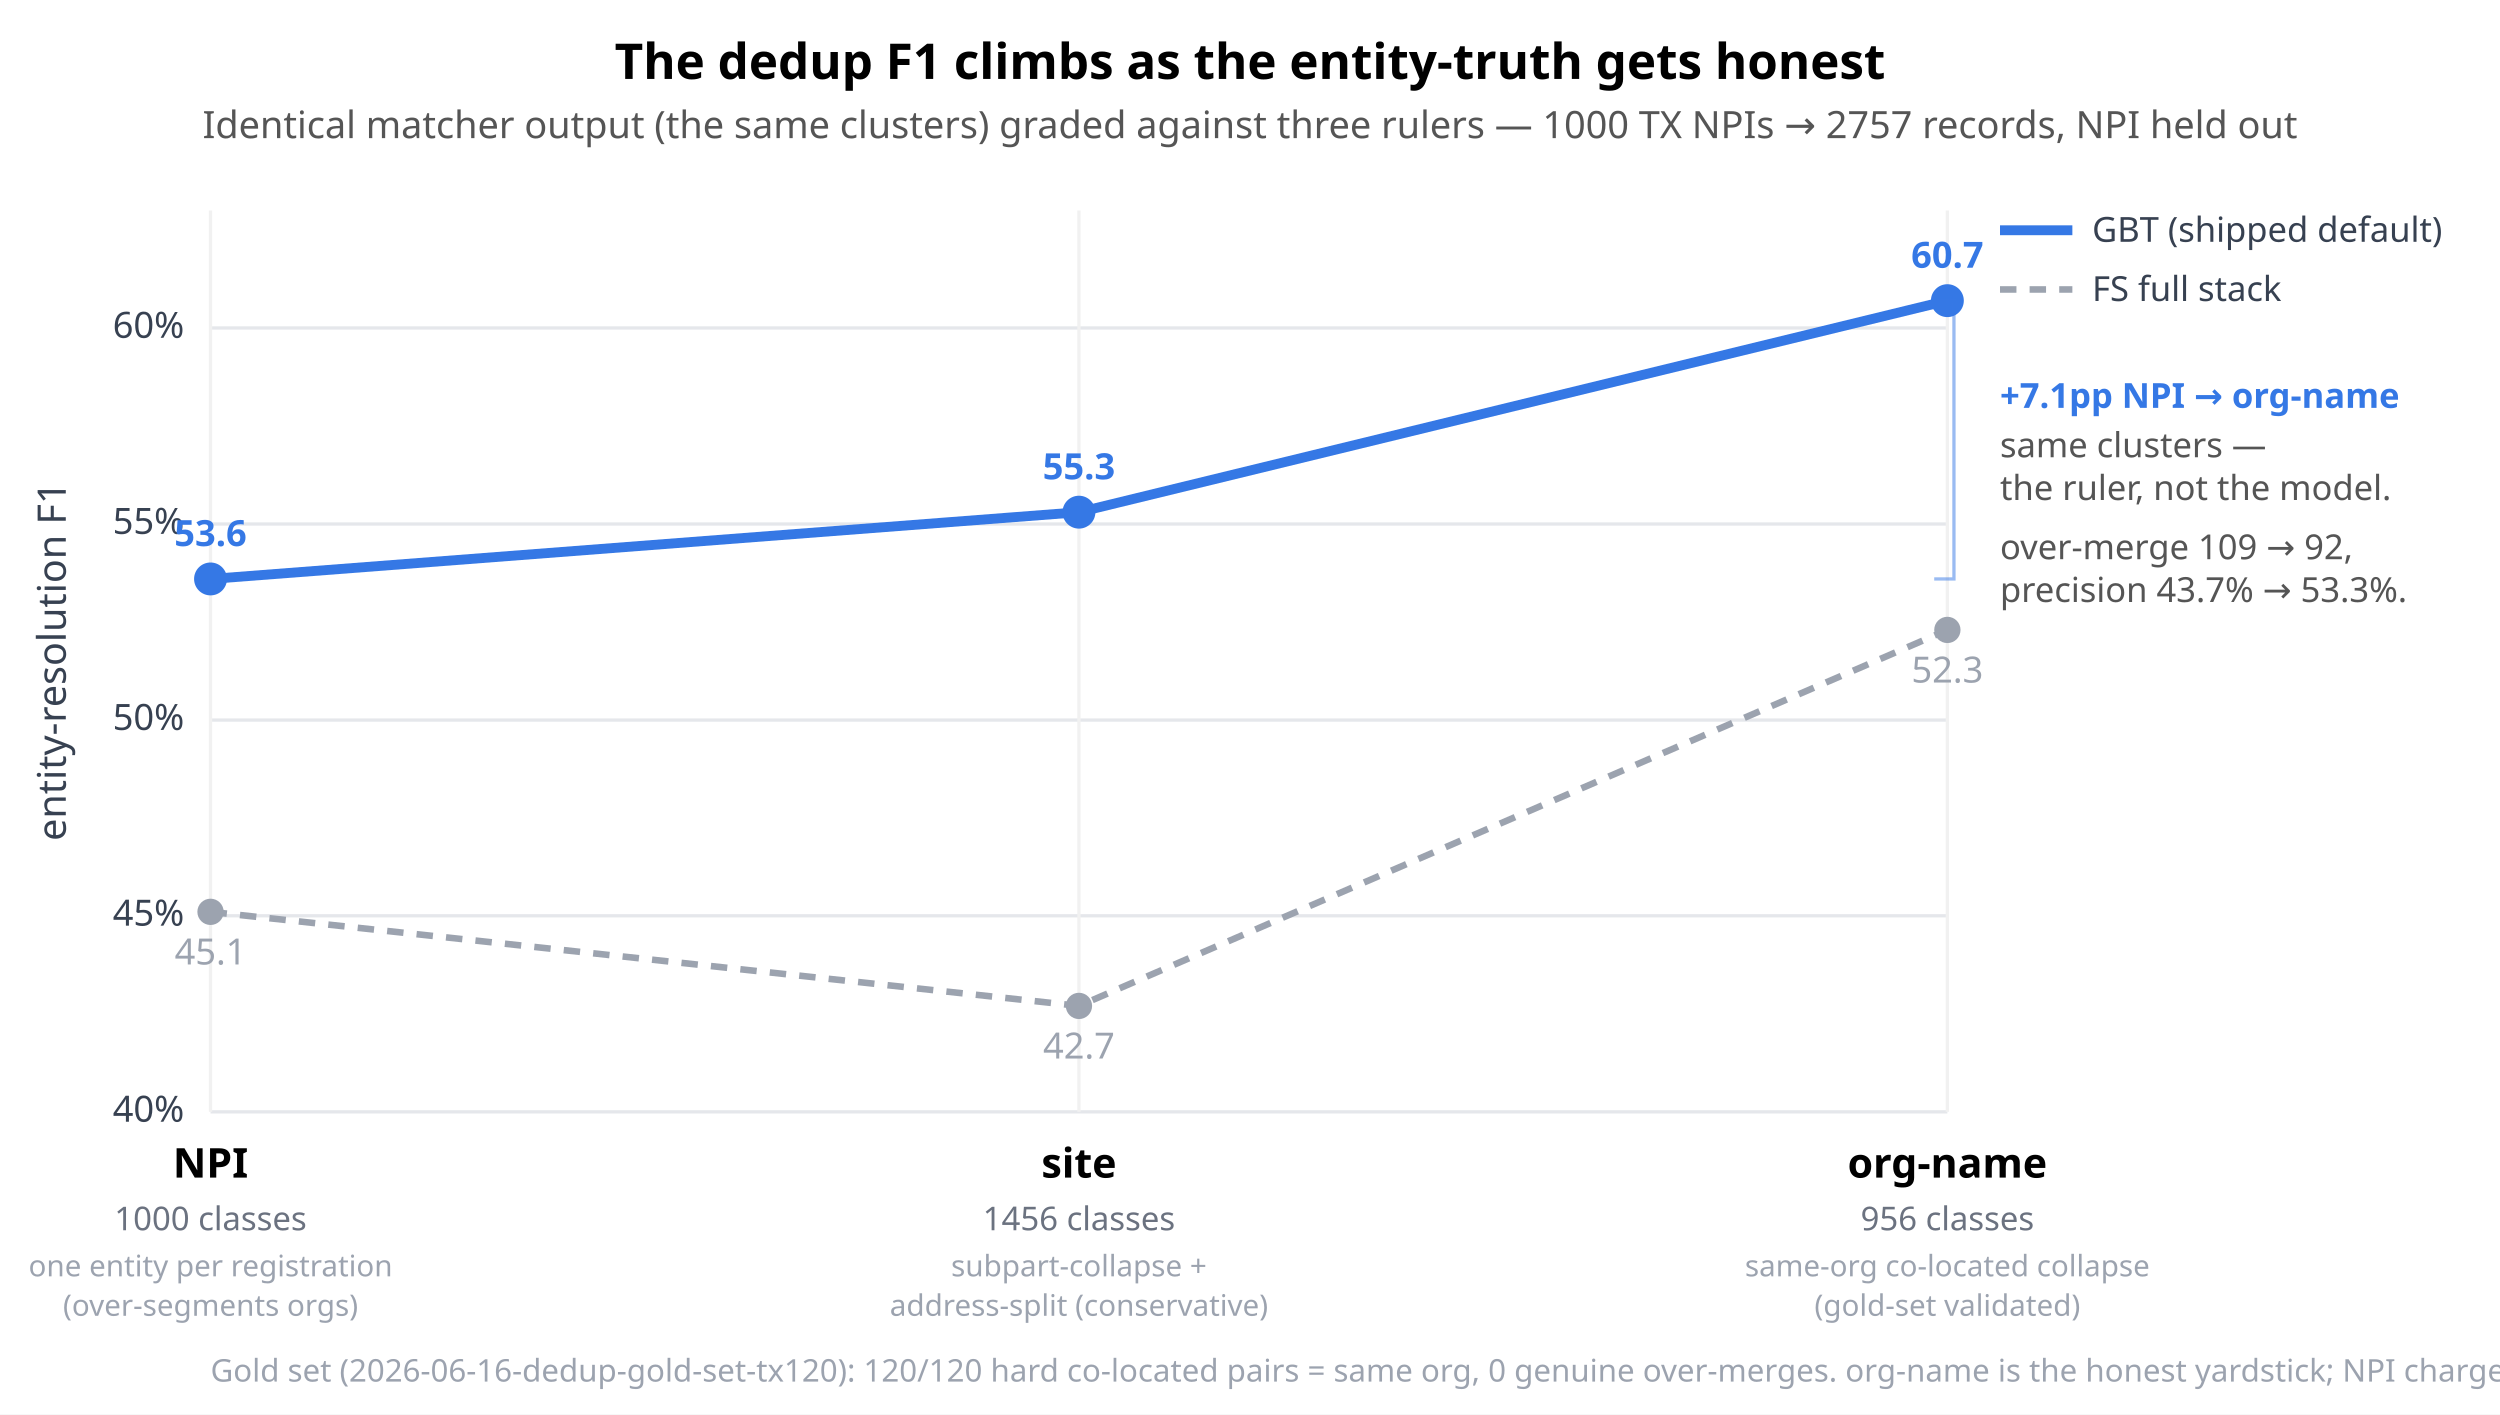
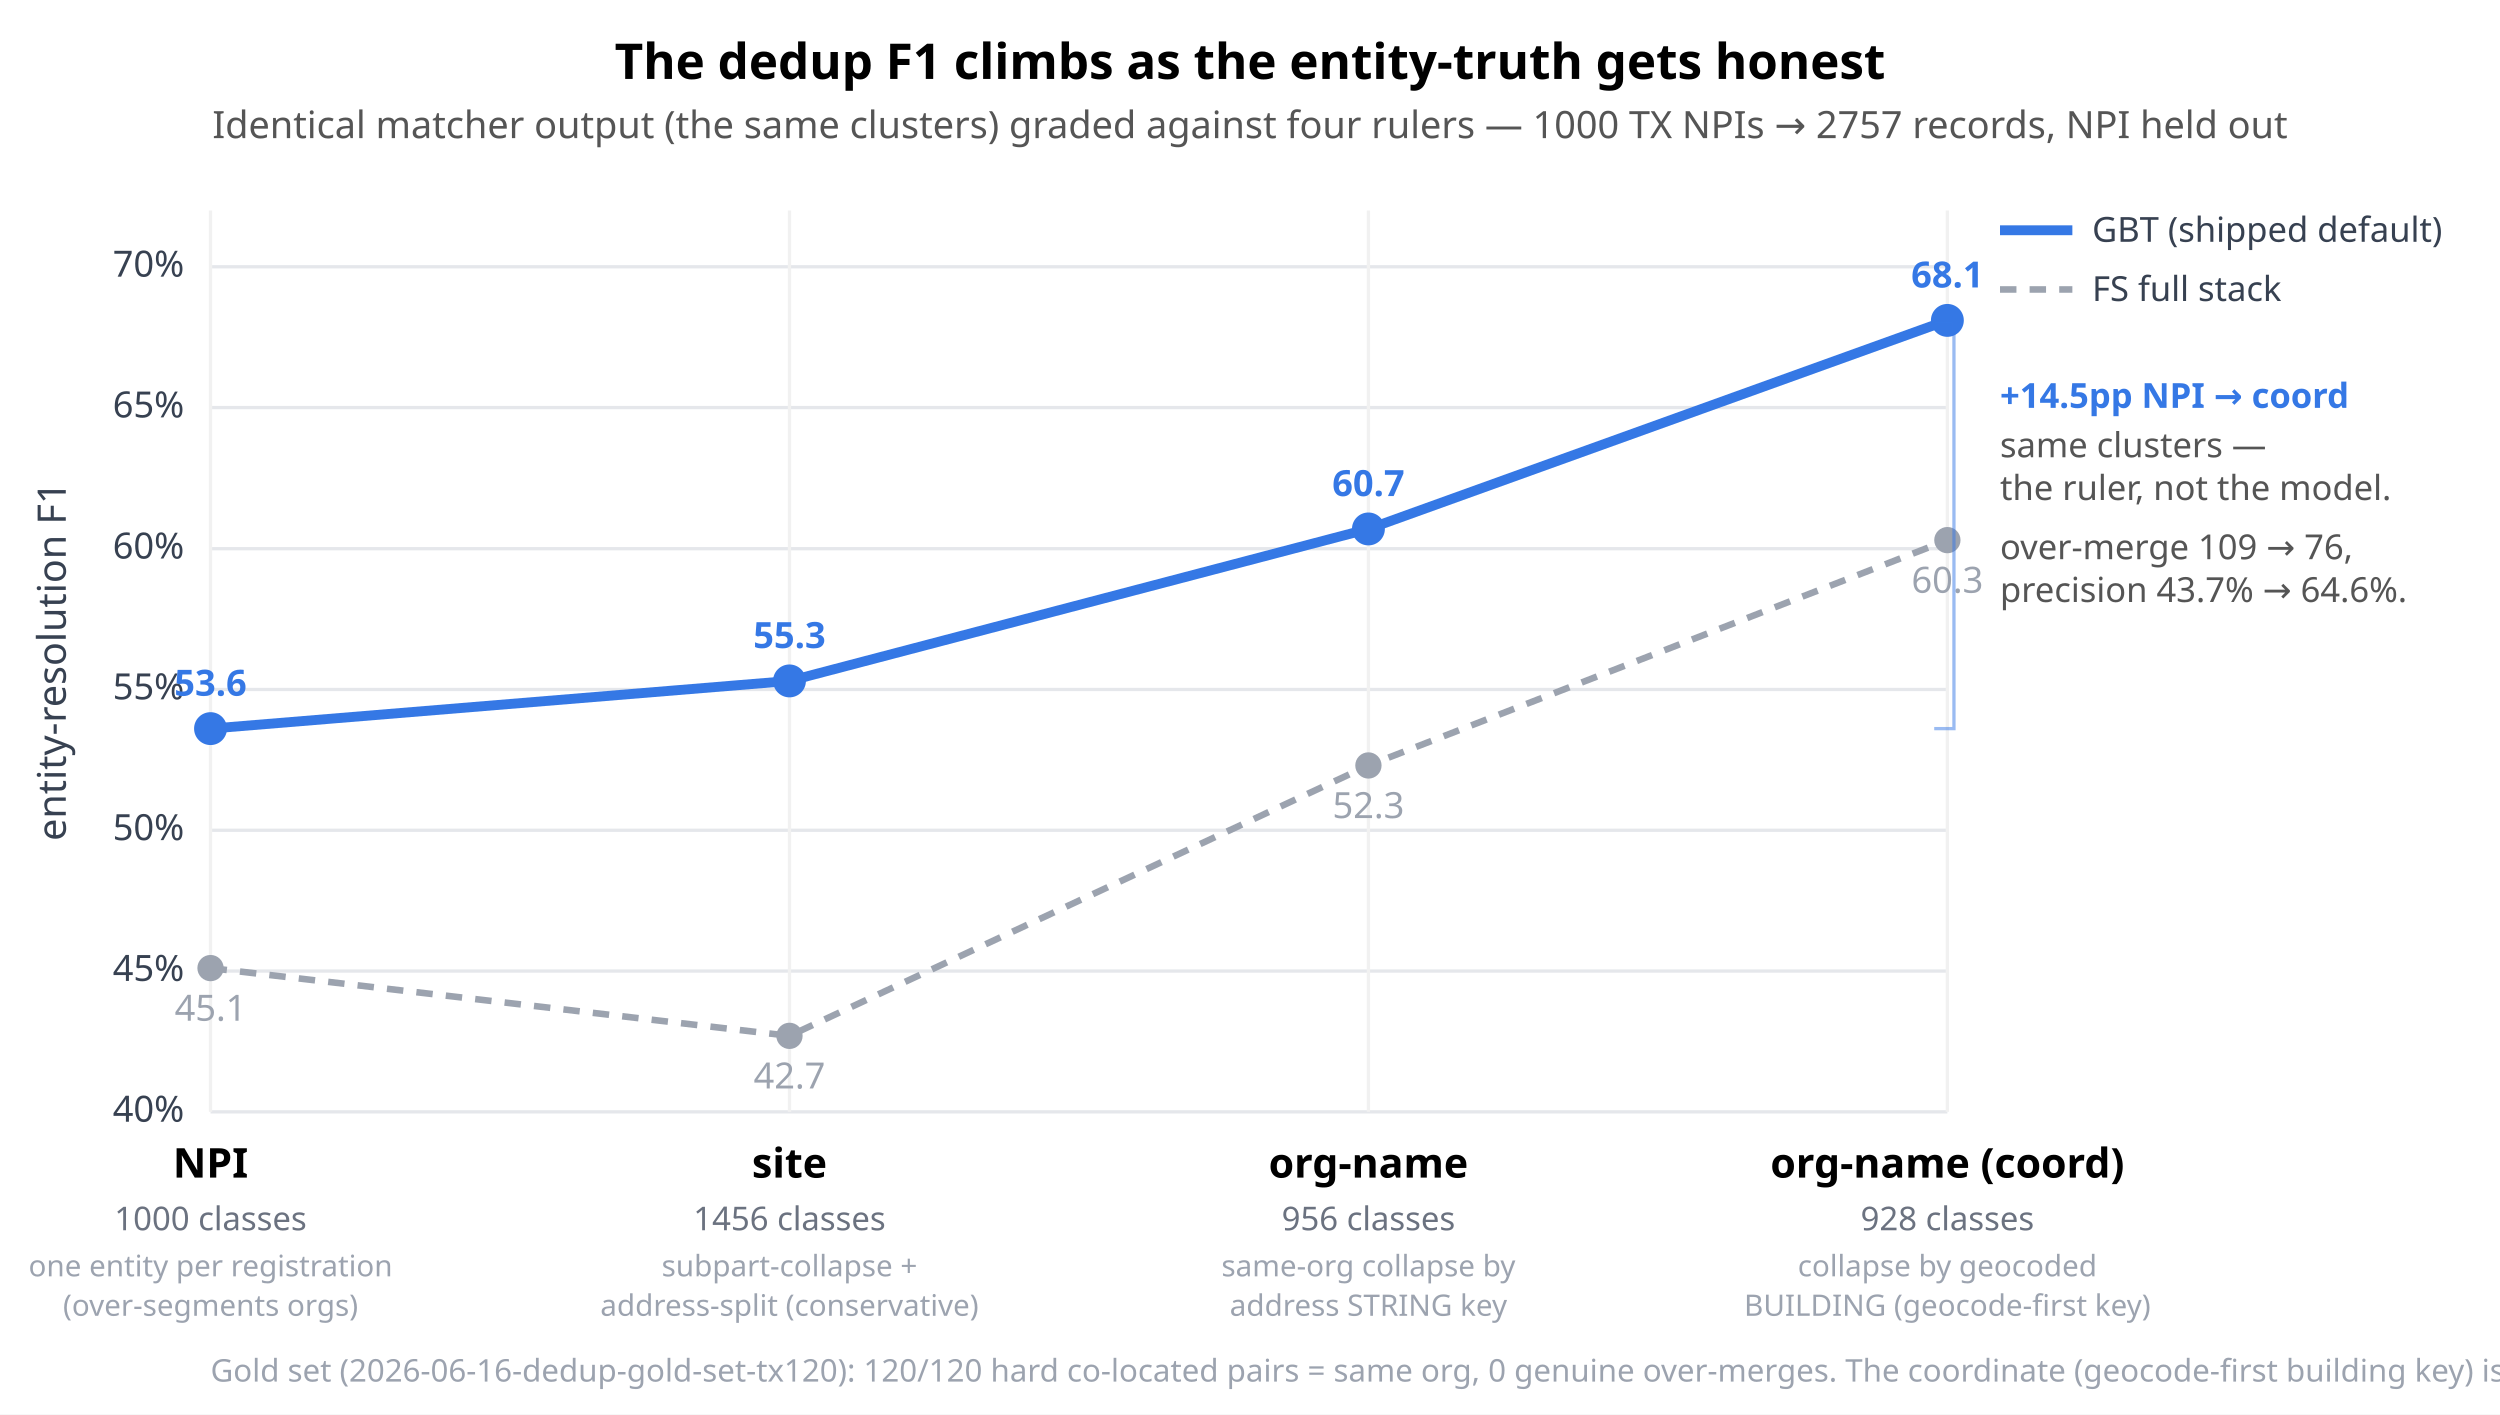
<svg xmlns="http://www.w3.org/2000/svg" viewBox="0 0 760 430" width="760" height="430" font-family="ui-sans-serif, system-ui, sans-serif" font-size="11">
  <rect width="760" height="430" fill="white" />
  <text x="380" y="24" text-anchor="middle" font-size="15" font-weight="600">The dedup F1 climbs as the entity-truth gets honest</text>
-   <text x="380" y="42" text-anchor="middle" font-size="11.5" fill="#555">Identical matcher output (the same clusters) graded against three rulers — 1000 TX NPIs → 2757 records, NPI held out</text>
+   <text x="380" y="42" text-anchor="middle" font-size="11.5" fill="#555">Identical matcher output (the same clusters) graded against four rulers — 1000 TX NPIs → 2757 records, NPI held out</text>
  <line x1="64" y1="338.0" x2="592" y2="338.0" stroke="#e5e7eb" stroke-width="1" />
  <text x="56" y="341.0" text-anchor="end" fill="#374151">40%</text>
-   <line x1="64" y1="278.4" x2="592" y2="278.4" stroke="#e5e7eb" stroke-width="1" />
-   <text x="56" y="281.4" text-anchor="end" fill="#374151">45%</text>
-   <line x1="64" y1="218.9" x2="592" y2="218.9" stroke="#e5e7eb" stroke-width="1" />
-   <text x="56" y="221.9" text-anchor="end" fill="#374151">50%</text>
-   <line x1="64" y1="159.3" x2="592" y2="159.3" stroke="#e5e7eb" stroke-width="1" />
-   <text x="56" y="162.3" text-anchor="end" fill="#374151">55%</text>
-   <line x1="64" y1="99.7" x2="592" y2="99.7" stroke="#e5e7eb" stroke-width="1" />
-   <text x="56" y="102.7" text-anchor="end" fill="#374151">60%</text>
+   <line x1="64" y1="295.2" x2="592" y2="295.2" stroke="#e5e7eb" stroke-width="1" />
+   <text x="56" y="298.2" text-anchor="end" fill="#374151">45%</text>
+   <line x1="64" y1="252.4" x2="592" y2="252.4" stroke="#e5e7eb" stroke-width="1" />
+   <text x="56" y="255.4" text-anchor="end" fill="#374151">50%</text>
+   <line x1="64" y1="209.6" x2="592" y2="209.6" stroke="#e5e7eb" stroke-width="1" />
+   <text x="56" y="212.6" text-anchor="end" fill="#374151">55%</text>
+   <line x1="64" y1="166.8" x2="592" y2="166.8" stroke="#e5e7eb" stroke-width="1" />
+   <text x="56" y="169.8" text-anchor="end" fill="#374151">60%</text>
+   <line x1="64" y1="123.9" x2="592" y2="123.9" stroke="#e5e7eb" stroke-width="1" />
+   <text x="56" y="126.9" text-anchor="end" fill="#374151">65%</text>
+   <line x1="64" y1="81.1" x2="592" y2="81.1" stroke="#e5e7eb" stroke-width="1" />
+   <text x="56" y="84.1" text-anchor="end" fill="#374151">70%</text>
  <text transform="translate(20, 201) rotate(-90)" text-anchor="middle" font-size="12" fill="#374151">entity-resolution F1</text>
  <line x1="64.0" y1="64" x2="64.0" y2="338" stroke="#f1f1f1" stroke-width="1" />
  <text x="64.0" y="358" text-anchor="middle" font-size="12.5" font-weight="600">NPI</text>
  <text x="64.0" y="374" text-anchor="middle" font-size="10" fill="#6b7280">1000 classes</text>
  <text x="64.0" y="388" text-anchor="middle" font-size="9" fill="#9ca3af">one entity per registration</text>
  <text x="64.0" y="400" text-anchor="middle" font-size="9" fill="#9ca3af">(over-segments orgs)</text>
-   <line x1="328.0" y1="64" x2="328.0" y2="338" stroke="#f1f1f1" stroke-width="1" />
-   <text x="328.0" y="358" text-anchor="middle" font-size="12.5" font-weight="600">site</text>
-   <text x="328.0" y="374" text-anchor="middle" font-size="10" fill="#6b7280">1456 classes</text>
-   <text x="328.0" y="388" text-anchor="middle" font-size="9" fill="#9ca3af">subpart-collapse +</text>
-   <text x="328.0" y="400" text-anchor="middle" font-size="9" fill="#9ca3af">address-split (conservative)</text>
+   <line x1="240.0" y1="64" x2="240.0" y2="338" stroke="#f1f1f1" stroke-width="1" />
+   <text x="240.0" y="358" text-anchor="middle" font-size="12.5" font-weight="600">site</text>
+   <text x="240.0" y="374" text-anchor="middle" font-size="10" fill="#6b7280">1456 classes</text>
+   <text x="240.0" y="388" text-anchor="middle" font-size="9" fill="#9ca3af">subpart-collapse +</text>
+   <text x="240.0" y="400" text-anchor="middle" font-size="9" fill="#9ca3af">address-split (conservative)</text>
+   <line x1="416.0" y1="64" x2="416.0" y2="338" stroke="#f1f1f1" stroke-width="1" />
+   <text x="416.0" y="358" text-anchor="middle" font-size="12.5" font-weight="600">org-name</text>
+   <text x="416.0" y="374" text-anchor="middle" font-size="10" fill="#6b7280">956 classes</text>
+   <text x="416.0" y="388" text-anchor="middle" font-size="9" fill="#9ca3af">same-org collapse by</text>
+   <text x="416.0" y="400" text-anchor="middle" font-size="9" fill="#9ca3af">address STRING key</text>
  <line x1="592.0" y1="64" x2="592.0" y2="338" stroke="#f1f1f1" stroke-width="1" />
-   <text x="592.0" y="358" text-anchor="middle" font-size="12.5" font-weight="600">org-name</text>
-   <text x="592.0" y="374" text-anchor="middle" font-size="10" fill="#6b7280">956 classes</text>
-   <text x="592.0" y="388" text-anchor="middle" font-size="9" fill="#9ca3af">same-org co-located collapse</text>
-   <text x="592.0" y="400" text-anchor="middle" font-size="9" fill="#9ca3af">(gold-set validated)</text>
-   <polyline points="64.0,176.0 328.0,155.7 592.0,91.4" fill="none" stroke="#3578e5" stroke-width="3" />
-   <circle cx="64.0" cy="176.0" r="5" fill="#3578e5" />
-   <text x="64.0" y="166.0" text-anchor="middle" font-size="11" font-weight="700" fill="#3578e5">53.6</text>
-   <circle cx="328.0" cy="155.7" r="5" fill="#3578e5" />
-   <text x="328.0" y="145.7" text-anchor="middle" font-size="11" font-weight="700" fill="#3578e5">55.3</text>
-   <circle cx="592.0" cy="91.4" r="5" fill="#3578e5" />
-   <text x="592.0" y="81.4" text-anchor="middle" font-size="11" font-weight="700" fill="#3578e5">60.7</text>
-   <polyline points="64.0,277.2 328.0,305.8 592.0,191.5" fill="none" stroke="#9ca3af" stroke-width="2" stroke-dasharray="5 4" />
-   <circle cx="64.0" cy="277.2" r="4" fill="#9ca3af" />
-   <text x="64.0" y="293.2" text-anchor="middle" font-size="11" font-weight="400" fill="#9ca3af">45.1</text>
-   <circle cx="328.0" cy="305.8" r="4" fill="#9ca3af" />
-   <text x="328.0" y="321.8" text-anchor="middle" font-size="11" font-weight="400" fill="#9ca3af">42.7</text>
-   <circle cx="592.0" cy="191.5" r="4" fill="#9ca3af" />
-   <text x="592.0" y="207.5" text-anchor="middle" font-size="11" font-weight="400" fill="#9ca3af">52.3</text>
+   <text x="592.0" y="358" text-anchor="middle" font-size="12.5" font-weight="600">org-name (coord)</text>
+   <text x="592.0" y="374" text-anchor="middle" font-size="10" fill="#6b7280">928 classes</text>
+   <text x="592.0" y="388" text-anchor="middle" font-size="9" fill="#9ca3af">collapse by geocoded</text>
+   <text x="592.0" y="400" text-anchor="middle" font-size="9" fill="#9ca3af">BUILDING (geocode-first key)</text>
+   <polyline points="64.0,221.5 240.0,207.0 416.0,160.8 592.0,97.4" fill="none" stroke="#3578e5" stroke-width="3" />
+   <circle cx="64.0" cy="221.5" r="5" fill="#3578e5" />
+   <text x="64.0" y="211.5" text-anchor="middle" font-size="11" font-weight="700" fill="#3578e5">53.6</text>
+   <circle cx="240.0" cy="207.0" r="5" fill="#3578e5" />
+   <text x="240.0" y="197.0" text-anchor="middle" font-size="11" font-weight="700" fill="#3578e5">55.3</text>
+   <circle cx="416.0" cy="160.8" r="5" fill="#3578e5" />
+   <text x="416.0" y="150.8" text-anchor="middle" font-size="11" font-weight="700" fill="#3578e5">60.7</text>
+   <circle cx="592.0" cy="97.4" r="5" fill="#3578e5" />
+   <text x="592.0" y="87.4" text-anchor="middle" font-size="11" font-weight="700" fill="#3578e5">68.1</text>
+   <polyline points="64.0,294.3 240.0,314.9 416.0,232.7 592.0,164.2" fill="none" stroke="#9ca3af" stroke-width="2" stroke-dasharray="5 4" />
+   <circle cx="64.0" cy="294.3" r="4" fill="#9ca3af" />
+   <text x="64.0" y="310.3" text-anchor="middle" font-size="11" font-weight="400" fill="#9ca3af">45.1</text>
+   <circle cx="240.0" cy="314.9" r="4" fill="#9ca3af" />
+   <text x="240.0" y="330.9" text-anchor="middle" font-size="11" font-weight="400" fill="#9ca3af">42.7</text>
+   <circle cx="416.0" cy="232.7" r="4" fill="#9ca3af" />
+   <text x="416.0" y="248.7" text-anchor="middle" font-size="11" font-weight="400" fill="#9ca3af">52.3</text>
+   <circle cx="592.0" cy="164.2" r="4" fill="#9ca3af" />
+   <text x="592.0" y="180.2" text-anchor="middle" font-size="11" font-weight="400" fill="#9ca3af">60.3</text>
  <line x1="608" y1="70" x2="630" y2="70" stroke="#3578e5" stroke-width="3" />
  <text x="636" y="73.5" font-size="10.5" fill="#374151">GBT (shipped default)</text>
  <line x1="608" y1="88" x2="630" y2="88" stroke="#9ca3af" stroke-width="2" stroke-dasharray="5 4" />
  <text x="636" y="91.5" font-size="10.5" fill="#374151">FS full stack</text>
  <g font-size="10.5">
-     <text x="608" y="124" font-weight="700" fill="#3578e5">+7.1pp NPI → org-name</text>
+     <text x="608" y="124" font-weight="700" fill="#3578e5">+14.5pp NPI → coord</text>
    <text x="608" y="139" fill="#555">same clusters —</text>
    <text x="608" y="152" fill="#555">the ruler, not the model.</text>
-     <text x="608" y="170" fill="#555">over-merge 109 → 92,</text>
-     <text x="608" y="183" fill="#555">precision 43.7% → 53.3%.</text>
+     <text x="608" y="170" fill="#555">over-merge 109 → 76,</text>
+     <text x="608" y="183" fill="#555">precision 43.7% → 64.6%.</text>
  </g>
-   <path d="M 588.0 176.0 L 594.0 176.0 L 594.0 91.4 L 588.0 91.4" fill="none" stroke="#3578e5" stroke-width="1" opacity="0.5" />
-   <text x="64" y="420" font-size="9.5" fill="#9ca3af">Gold set (2026-06-16-dedup-gold-set-tx120): 120/120 hard co-located pairs = same org, 0 genuine over-merges. org-name is the honest yardstick; NPI charges correct same-org merges as errors.</text>
+   <path d="M 588.0 221.5 L 594.0 221.5 L 594.0 97.4 L 588.0 97.4" fill="none" stroke="#3578e5" stroke-width="1" opacity="0.5" />
+   <text x="64" y="420" font-size="9.5" fill="#9ca3af">Gold set (2026-06-16-dedup-gold-set-tx120): 120/120 hard co-located pairs = same org, 0 genuine over-merges. The coordinate (geocode-first building key) is the tightest honest ruler; NPI charges correct same-org merges as errors.</text>
</svg>
